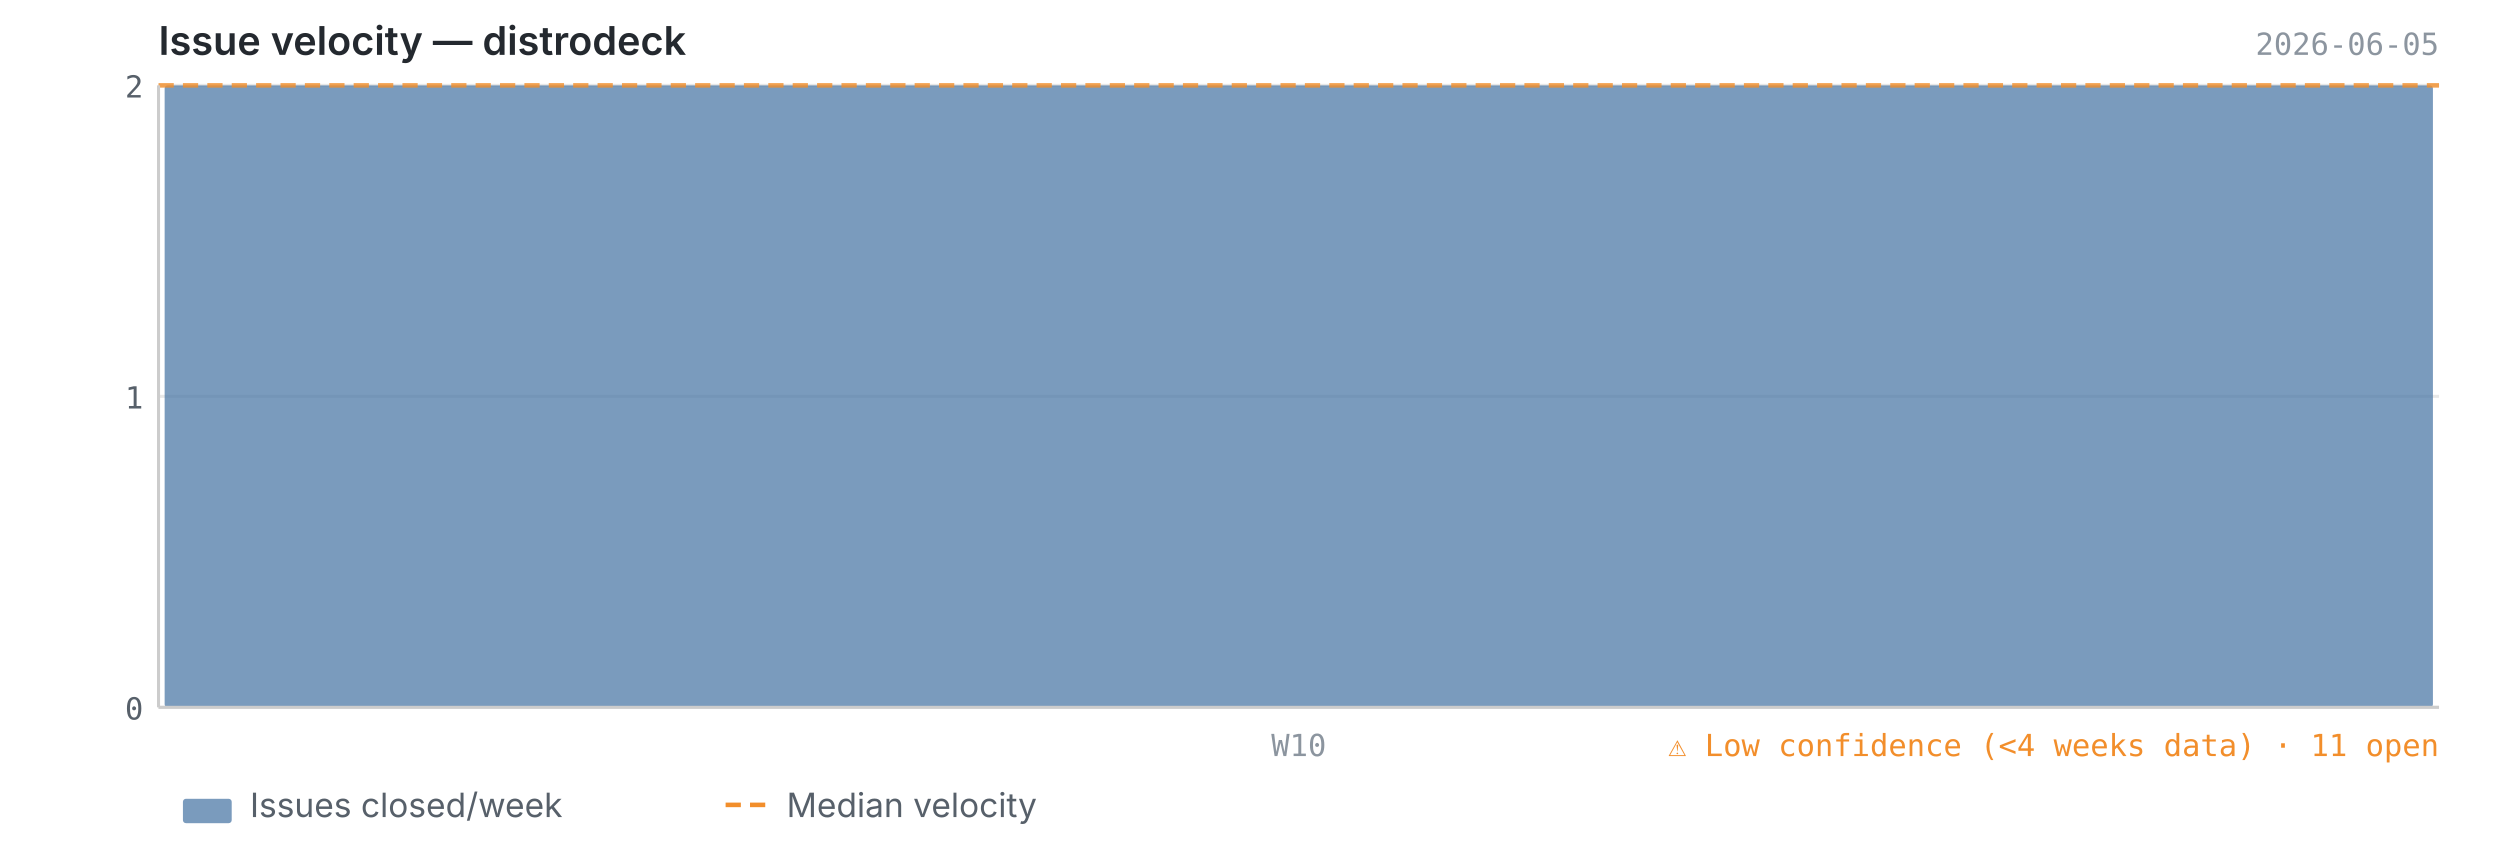
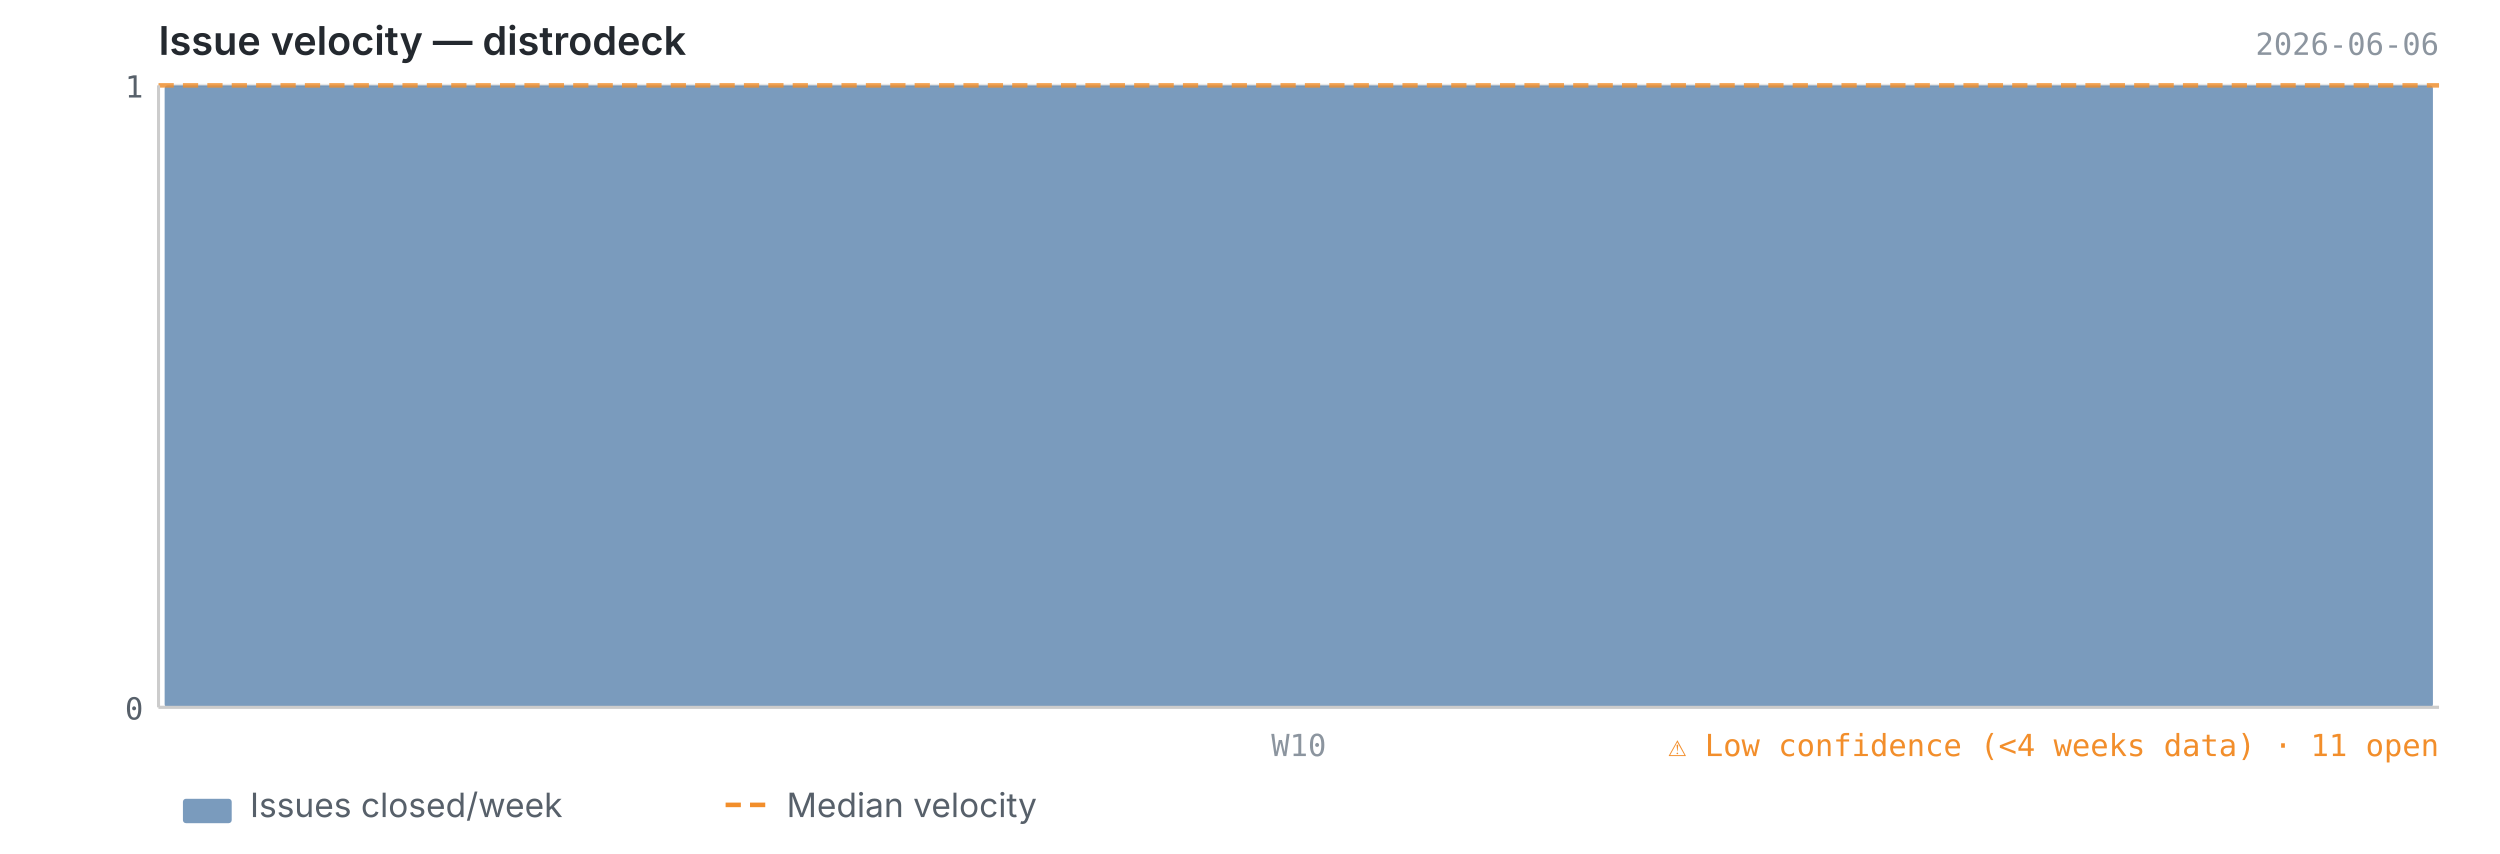
<svg xmlns="http://www.w3.org/2000/svg" viewBox="0 0 820 280" width="820" height="280">
  <text x="52" y="18" font-size="13" font-weight="600" fill="#24292f" font-family="-apple-system, BlinkMacSystemFont, 'Segoe UI', sans-serif">Issue velocity — distrodeck</text>
-   <text x="800" y="18" font-size="10" fill="#8c959f" font-family="ui-monospace, SFMono-Regular, 'SF Mono', Menlo, monospace" text-anchor="end">2026-06-05</text>
+   <text x="800" y="18" font-size="10" fill="#8c959f" font-family="ui-monospace, SFMono-Regular, 'SF Mono', Menlo, monospace" text-anchor="end">2026-06-06</text>
  <line x1="52" y1="232.0" x2="800" y2="232.0" stroke="#e8e8e8" stroke-width="1" />
-   <line x1="52" y1="130.0" x2="800" y2="130.0" stroke="#e8e8e8" stroke-width="1" />
  <line x1="52" y1="28.0" x2="800" y2="28.0" stroke="#e8e8e8" stroke-width="1" />
  <rect x="54.0" y="28.0" width="744.0" height="204.0" fill="#4e79a7" opacity="0.75" rx="1" />
  <line x1="52" y1="28.0" x2="800" y2="28.0" stroke="#f28e2b" stroke-width="1.5" stroke-dasharray="5,3" opacity="0.8" />
  <line x1="52" y1="28" x2="52" y2="232" stroke="#cccccc" stroke-width="1" />
  <line x1="52" y1="232" x2="800" y2="232" stroke="#cccccc" stroke-width="1" />
  <text x="47" y="236.0" text-anchor="end" font-size="10" fill="#57606a" font-family="ui-monospace, SFMono-Regular, 'SF Mono', Menlo, monospace">0</text>
-   <text x="47" y="134.0" text-anchor="end" font-size="10" fill="#57606a" font-family="ui-monospace, SFMono-Regular, 'SF Mono', Menlo, monospace">1</text>
-   <text x="47" y="32.0" text-anchor="end" font-size="10" fill="#57606a" font-family="ui-monospace, SFMono-Regular, 'SF Mono', Menlo, monospace">2</text>
+   <text x="47" y="32.0" text-anchor="end" font-size="10" fill="#57606a" font-family="ui-monospace, SFMono-Regular, 'SF Mono', Menlo, monospace">1</text>
  <text x="426.0" y="248" text-anchor="middle" font-size="10" fill="#8c959f" font-family="ui-monospace, SFMono-Regular, 'SF Mono', Menlo, monospace">W10</text>
  <text x="800" y="248" text-anchor="end" font-size="10" fill="#f28e2b" font-family="ui-monospace, SFMono-Regular, 'SF Mono', Menlo, monospace">⚠ Low confidence (&lt;4 weeks data)  ·  11 open</text>
  <rect x="60" y="262" width="16" height="8" fill="#4e79a7" opacity="0.75" rx="1" />
  <text x="82" y="268" font-size="11" fill="#57606a" font-family="-apple-system, BlinkMacSystemFont, 'Segoe UI', sans-serif">Issues closed/week</text>
  <line x1="238" y1="264" x2="254" y2="264" stroke="#f28e2b" stroke-width="1.5" stroke-dasharray="5,3" />
  <text x="258" y="268" font-size="11" fill="#57606a" font-family="-apple-system, BlinkMacSystemFont, 'Segoe UI', sans-serif">Median velocity</text>
</svg>
